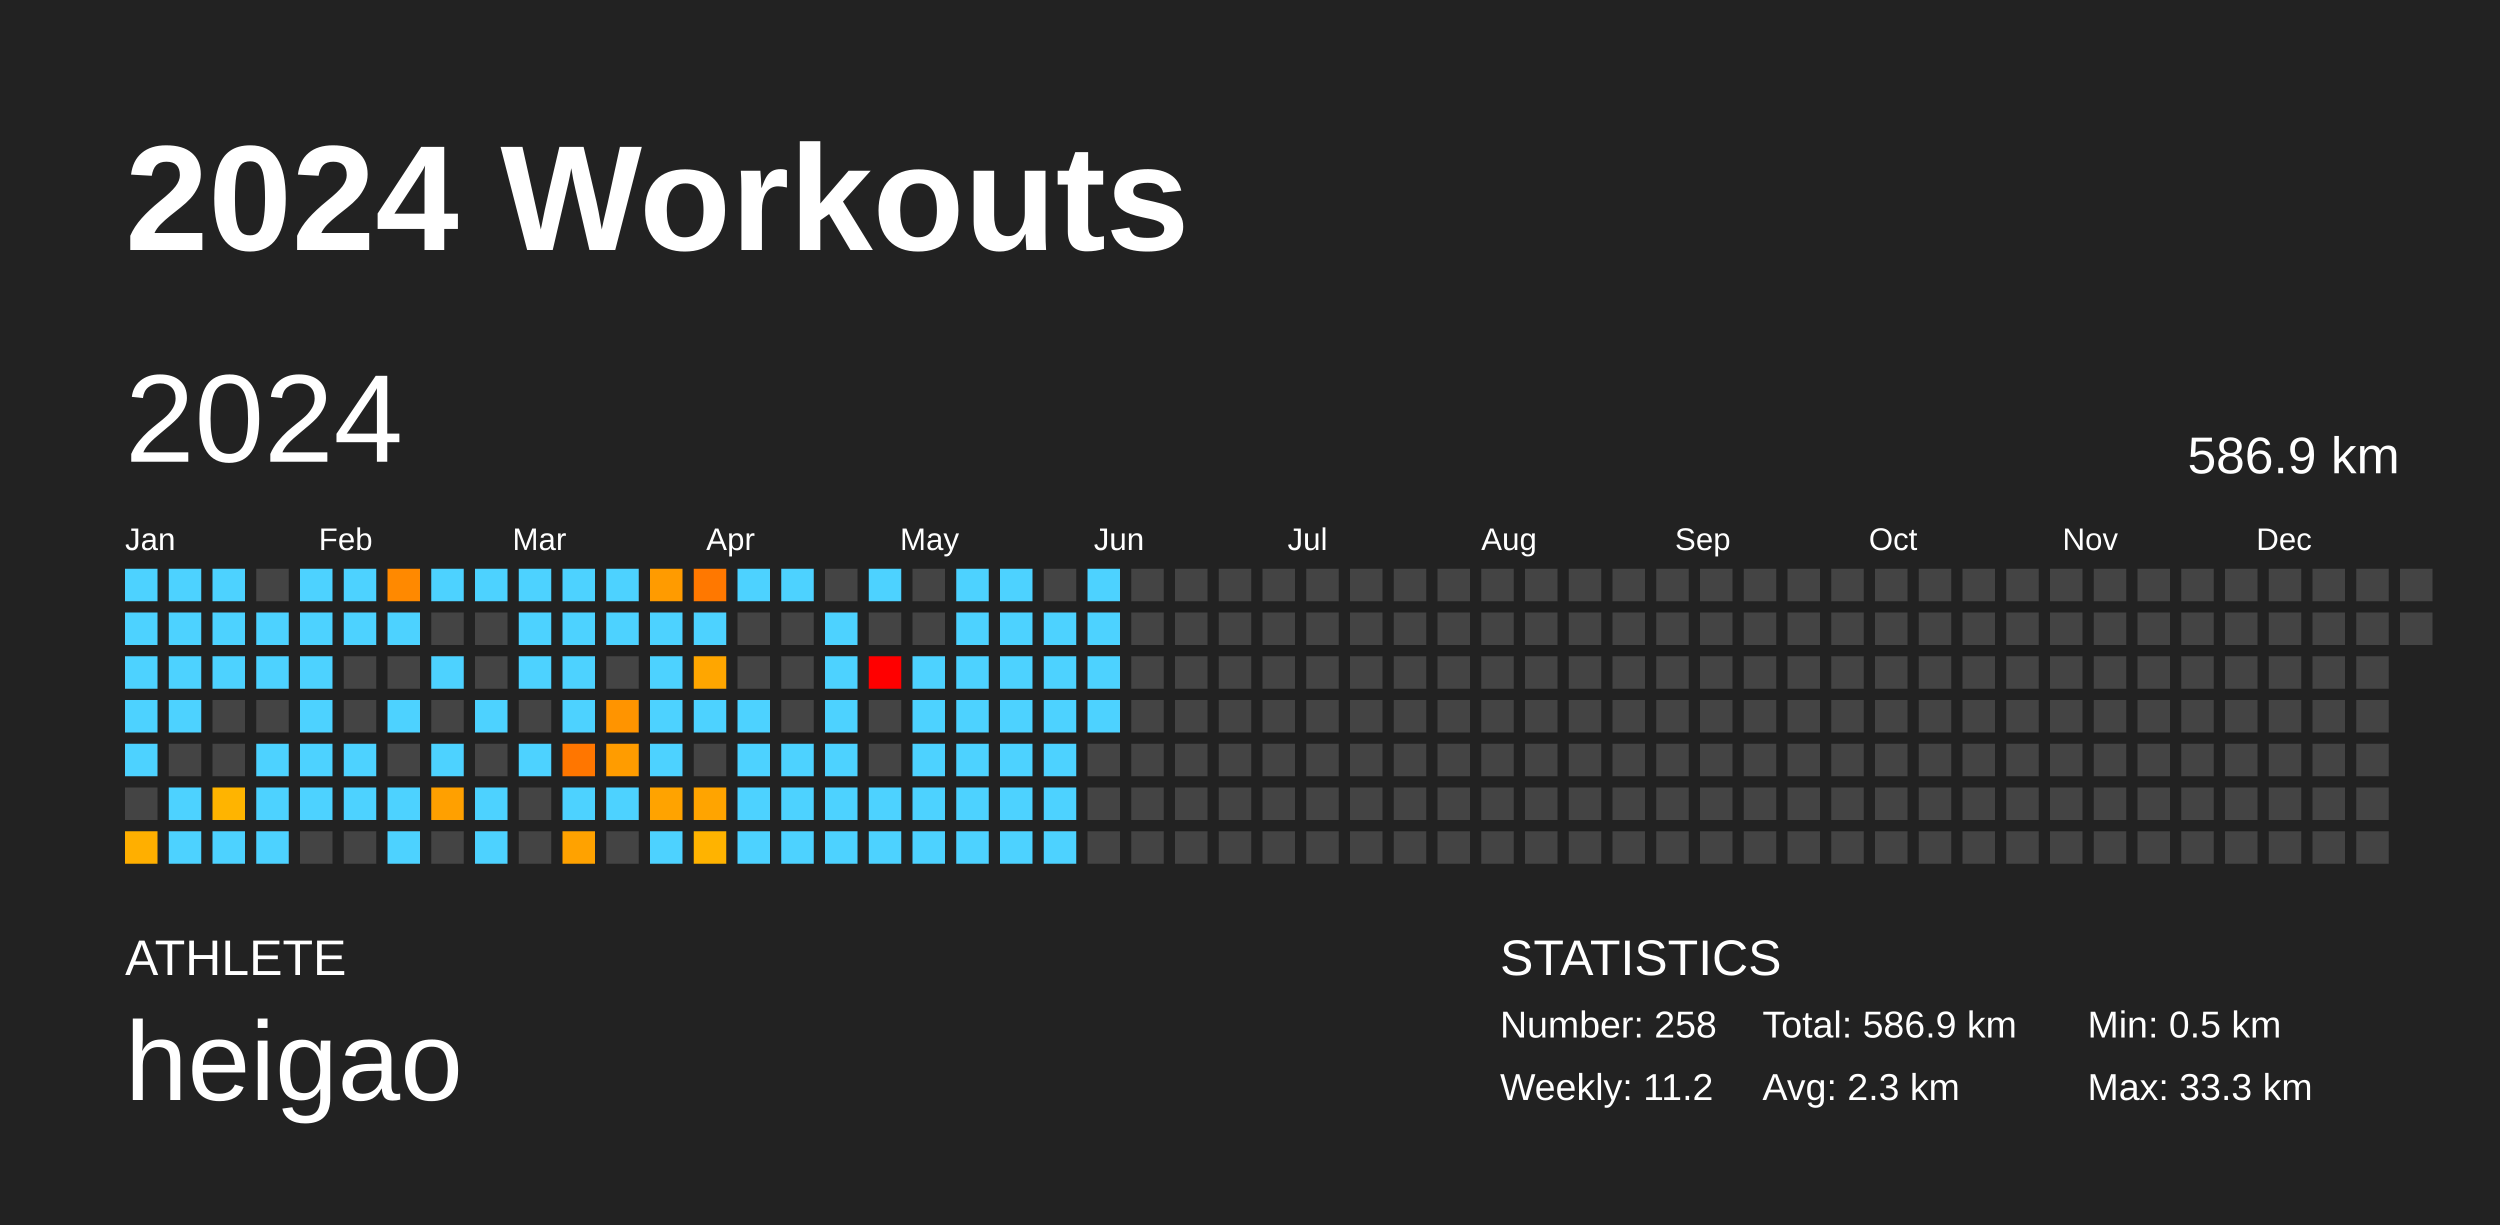
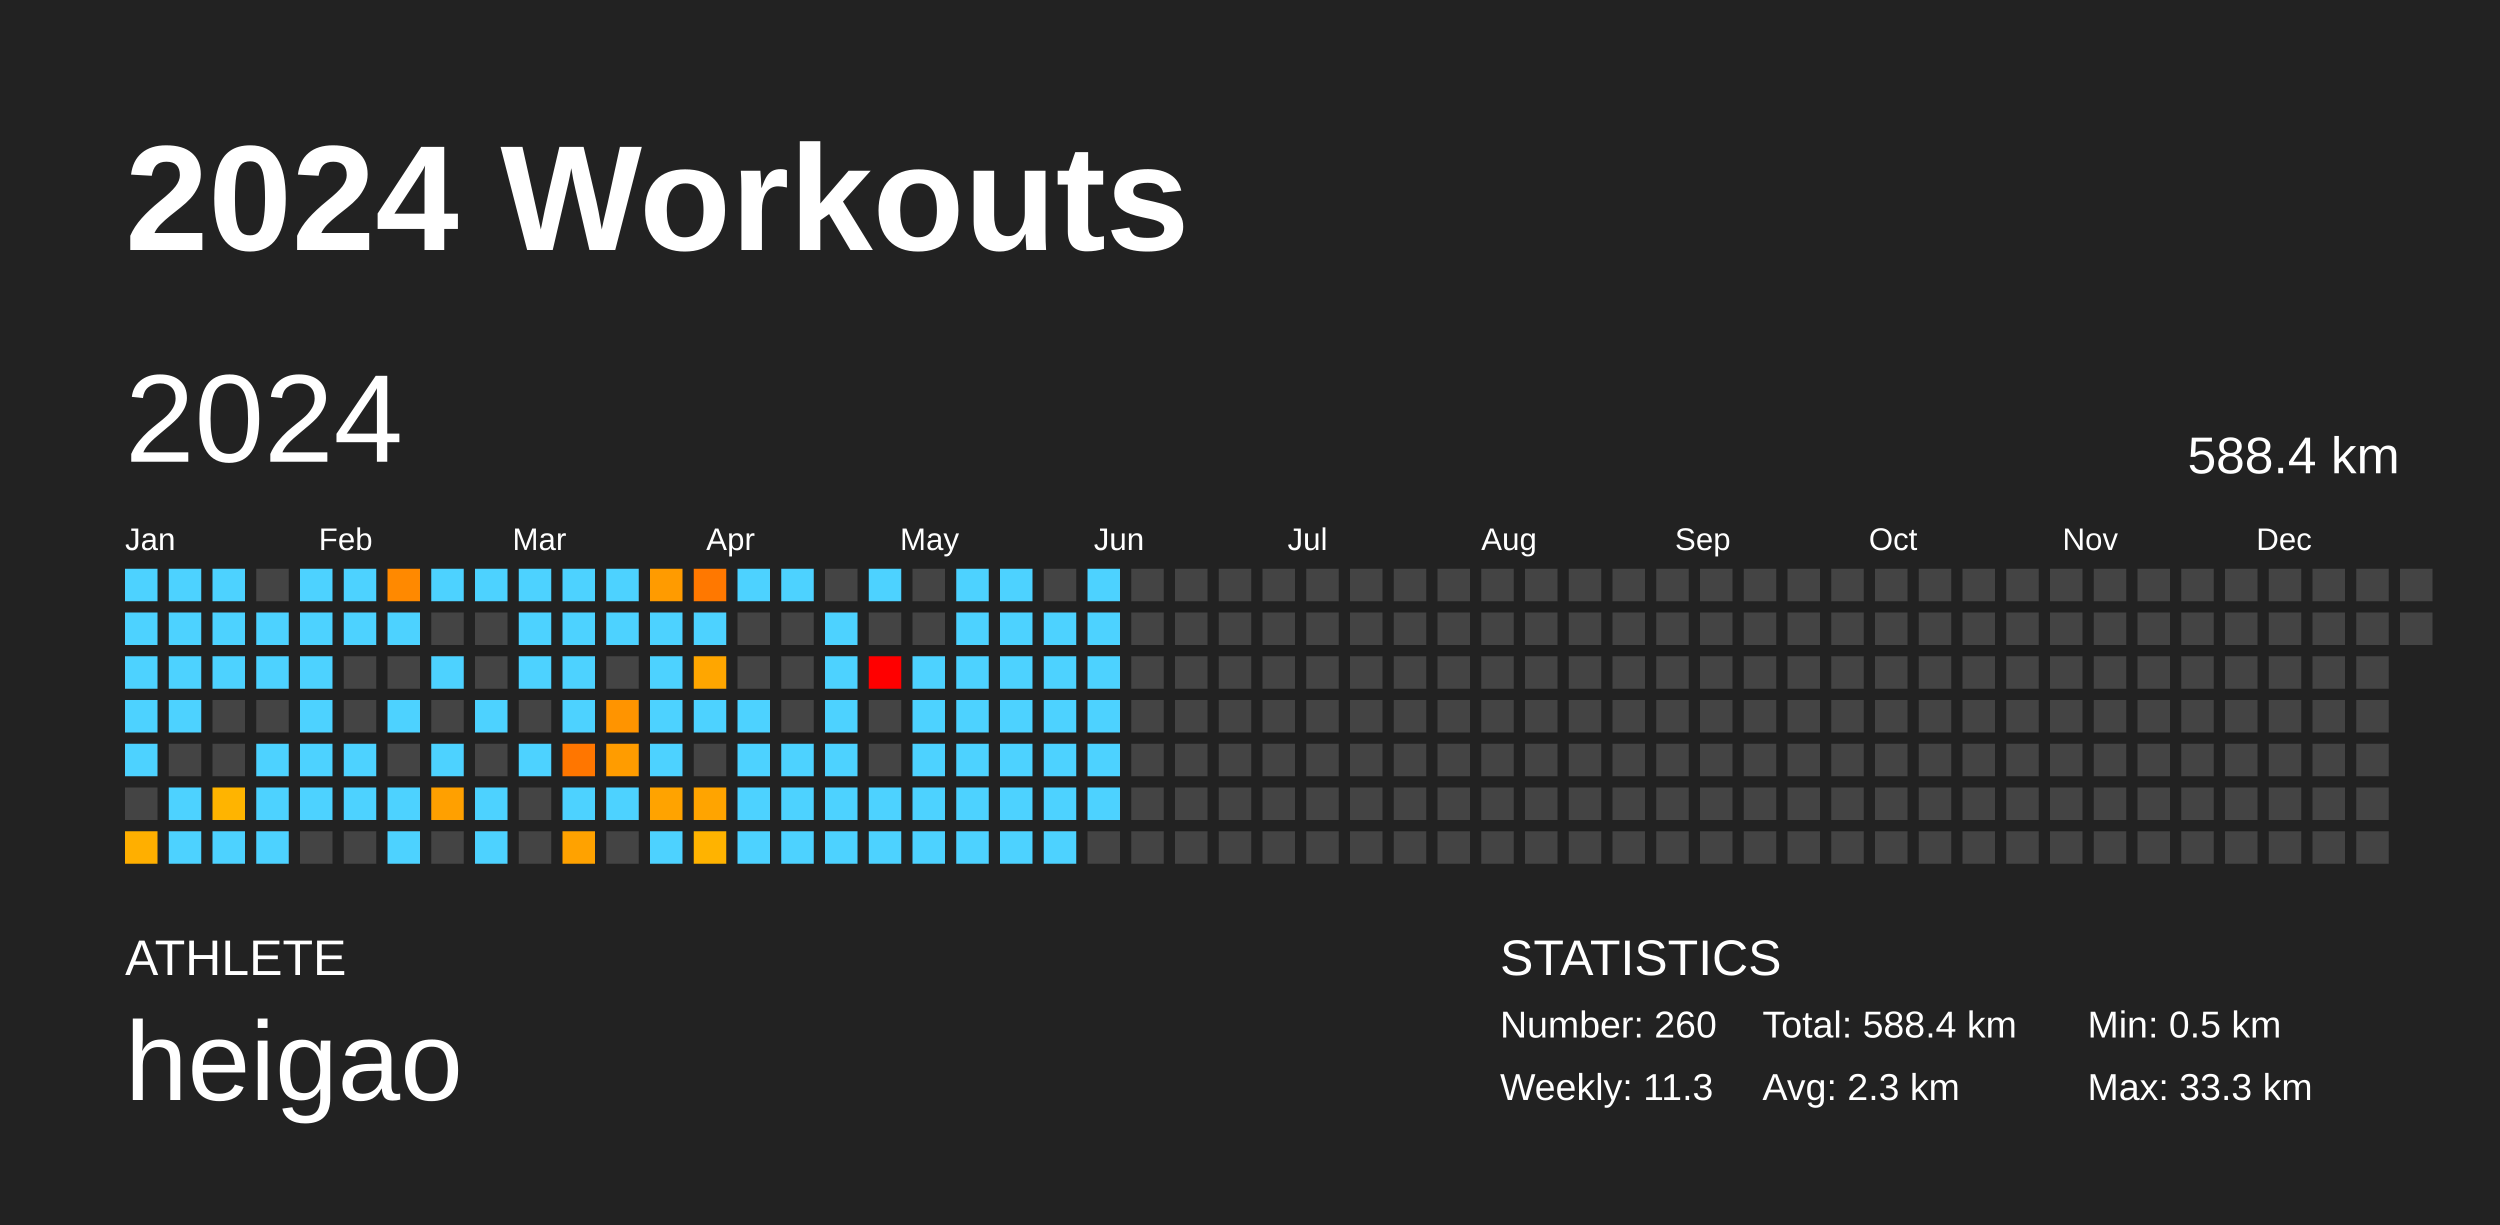
<svg xmlns="http://www.w3.org/2000/svg" baseProfile="full" height="98mm" version="1.1" viewBox="0,0,200,98" width="200mm">
  <defs />
  <rect fill="#222222" height="98" width="200" x="0" y="0" />
  <text fill="#FFFFFF" style="font-size:12px; font-family:Arial; font-weight:bold;" x="10" y="20">2024 Workouts</text>
  <text fill="#FFFFFF" style="font-size:4px; font-family:Arial" x="10" y="78">ATHLETE</text>
  <text fill="#FFFFFF" style="font-size:9px; font-family:Arial" x="10" y="88">heigao</text>
  <text fill="#FFFFFF" style="font-size:4px; font-family:Arial" x="120" y="78">STATISTICS</text>
-   <text fill="#FFFFFF" style="font-size:3px; font-family:Arial" x="120" y="83">Number: 258</text>
-   <text fill="#FFFFFF" style="font-size:3px; font-family:Arial" x="120" y="88">Weekly: 11.2</text>
-   <text fill="#FFFFFF" style="font-size:3px; font-family:Arial" x="141" y="83">Total: 586.9 km</text>
+   <text fill="#FFFFFF" style="font-size:3px; font-family:Arial" x="120" y="83">Number: 260</text>
+   <text fill="#FFFFFF" style="font-size:3px; font-family:Arial" x="120" y="88">Weekly: 11.3</text>
+   <text fill="#FFFFFF" style="font-size:3px; font-family:Arial" x="141" y="83">Total: 588.4 km</text>
  <text fill="#FFFFFF" style="font-size:3px; font-family:Arial" x="141" y="88">Avg: 2.3 km</text>
  <text fill="#FFFFFF" style="font-size:3px; font-family:Arial" x="167" y="83">Min: 0.5 km</text>
  <text fill="#FFFFFF" style="font-size:3px; font-family:Arial" x="167" y="88">Max: 33.3 km</text>
  <text dominant-baseline="hanging" fill="#FFFFFF" style="font-size:10.0px; font-family:Arial;" x="10" y="30">2024</text>
-   <text dominant-baseline="hanging" fill="#FFFFFF" style="font-size:4.125px; font-family:Arial;" x="175" y="35">586.9 km</text>
+   <text dominant-baseline="hanging" fill="#FFFFFF" style="font-size:4.125px; font-family:Arial;" x="175" y="35">588.4 km</text>
  <text fill="#FFFFFF" style="font-size:2.5px; font-family:Arial" x="10.0" y="44">Jan</text>
  <text fill="#FFFFFF" style="font-size:2.5px; font-family:Arial" x="25.5" y="44">Feb</text>
  <text fill="#FFFFFF" style="font-size:2.5px; font-family:Arial" x="41.0" y="44">Mar</text>
  <text fill="#FFFFFF" style="font-size:2.5px; font-family:Arial" x="56.5" y="44">Apr</text>
  <text fill="#FFFFFF" style="font-size:2.5px; font-family:Arial" x="72.0" y="44">May</text>
  <text fill="#FFFFFF" style="font-size:2.5px; font-family:Arial" x="87.5" y="44">Jun</text>
  <text fill="#FFFFFF" style="font-size:2.5px; font-family:Arial" x="103.0" y="44">Jul</text>
  <text fill="#FFFFFF" style="font-size:2.5px; font-family:Arial" x="118.5" y="44">Aug</text>
  <text fill="#FFFFFF" style="font-size:2.5px; font-family:Arial" x="134.0" y="44">Sep</text>
  <text fill="#FFFFFF" style="font-size:2.5px; font-family:Arial" x="149.5" y="44">Oct</text>
  <text fill="#FFFFFF" style="font-size:2.5px; font-family:Arial" x="165.0" y="44">Nov</text>
  <text fill="#FFFFFF" style="font-size:2.5px; font-family:Arial" x="180.5" y="44">Dec</text>
  <rect fill="#4dd2ff" height="2.6" width="2.6" x="10.0" y="45.5" />
  <rect fill="#4dd2ff" height="2.6" width="2.6" x="10.0" y="49.0" />
  <rect fill="#4dd2ff" height="2.6" width="2.6" x="10.0" y="52.5" />
  <rect fill="#4dd2ff" height="2.6" width="2.6" x="10.0" y="56.0" />
  <rect fill="#4dd2ff" height="2.6" width="2.6" x="10.0" y="59.5" />
  <rect fill="#444444" height="2.6" width="2.6" x="10.0" y="63.0" />
  <rect fill="#ffaf00" height="2.6" width="2.6" x="10.0" y="66.5" />
  <rect fill="#4dd2ff" height="2.6" width="2.6" x="13.5" y="45.5" />
  <rect fill="#4dd2ff" height="2.6" width="2.6" x="13.5" y="49.0" />
  <rect fill="#4dd2ff" height="2.6" width="2.6" x="13.5" y="52.5" />
  <rect fill="#4dd2ff" height="2.6" width="2.6" x="13.5" y="56.0" />
  <rect fill="#444444" height="2.6" width="2.6" x="13.5" y="59.5" />
  <rect fill="#4dd2ff" height="2.6" width="2.6" x="13.5" y="63.0" />
  <rect fill="#4dd2ff" height="2.6" width="2.6" x="13.5" y="66.5" />
  <rect fill="#4dd2ff" height="2.6" width="2.6" x="17.0" y="45.5" />
  <rect fill="#4dd2ff" height="2.6" width="2.6" x="17.0" y="49.0" />
  <rect fill="#4dd2ff" height="2.6" width="2.6" x="17.0" y="52.5" />
  <rect fill="#444444" height="2.6" width="2.6" x="17.0" y="56.0" />
  <rect fill="#444444" height="2.6" width="2.6" x="17.0" y="59.5" />
  <rect fill="#ffb400" height="2.6" width="2.6" x="17.0" y="63.0" />
  <rect fill="#4dd2ff" height="2.6" width="2.6" x="17.0" y="66.5" />
  <rect fill="#444444" height="2.6" width="2.6" x="20.5" y="45.5" />
  <rect fill="#4dd2ff" height="2.6" width="2.6" x="20.5" y="49.0" />
  <rect fill="#4dd2ff" height="2.6" width="2.6" x="20.5" y="52.5" />
  <rect fill="#444444" height="2.6" width="2.6" x="20.5" y="56.0" />
  <rect fill="#4dd2ff" height="2.6" width="2.6" x="20.5" y="59.5" />
  <rect fill="#4dd2ff" height="2.6" width="2.6" x="20.5" y="63.0" />
  <rect fill="#4dd2ff" height="2.6" width="2.6" x="20.5" y="66.5" />
  <rect fill="#4dd2ff" height="2.6" width="2.6" x="24.0" y="45.5" />
  <rect fill="#4dd2ff" height="2.6" width="2.6" x="24.0" y="49.0" />
  <rect fill="#4dd2ff" height="2.6" width="2.6" x="24.0" y="52.5" />
  <rect fill="#4dd2ff" height="2.6" width="2.6" x="24.0" y="56.0" />
  <rect fill="#4dd2ff" height="2.6" width="2.6" x="24.0" y="59.5" />
  <rect fill="#4dd2ff" height="2.6" width="2.6" x="24.0" y="63.0" />
  <rect fill="#444444" height="2.6" width="2.6" x="24.0" y="66.5" />
  <rect fill="#4dd2ff" height="2.6" width="2.6" x="27.5" y="45.5" />
  <rect fill="#4dd2ff" height="2.6" width="2.6" x="27.5" y="49.0" />
  <rect fill="#444444" height="2.6" width="2.6" x="27.5" y="52.5" />
  <rect fill="#444444" height="2.6" width="2.6" x="27.5" y="56.0" />
  <rect fill="#4dd2ff" height="2.6" width="2.6" x="27.5" y="59.5" />
  <rect fill="#4dd2ff" height="2.6" width="2.6" x="27.5" y="63.0" />
  <rect fill="#444444" height="2.6" width="2.6" x="27.5" y="66.5" />
  <rect fill="#ff8900" height="2.6" width="2.6" x="31.0" y="45.5" />
  <rect fill="#4dd2ff" height="2.6" width="2.6" x="31.0" y="49.0" />
  <rect fill="#444444" height="2.6" width="2.6" x="31.0" y="52.5" />
  <rect fill="#4dd2ff" height="2.6" width="2.6" x="31.0" y="56.0" />
  <rect fill="#444444" height="2.6" width="2.6" x="31.0" y="59.5" />
  <rect fill="#4dd2ff" height="2.6" width="2.6" x="31.0" y="63.0" />
  <rect fill="#4dd2ff" height="2.6" width="2.6" x="31.0" y="66.5" />
  <rect fill="#4dd2ff" height="2.6" width="2.6" x="34.5" y="45.5" />
  <rect fill="#444444" height="2.6" width="2.6" x="34.5" y="49.0" />
  <rect fill="#4dd2ff" height="2.6" width="2.6" x="34.5" y="52.5" />
  <rect fill="#444444" height="2.6" width="2.6" x="34.5" y="56.0" />
  <rect fill="#4dd2ff" height="2.6" width="2.6" x="34.5" y="59.5" />
  <rect fill="#ffa000" height="2.6" width="2.6" x="34.5" y="63.0" />
  <rect fill="#444444" height="2.6" width="2.6" x="34.5" y="66.5" />
  <rect fill="#4dd2ff" height="2.6" width="2.6" x="38.0" y="45.5" />
  <rect fill="#444444" height="2.6" width="2.6" x="38.0" y="49.0" />
  <rect fill="#444444" height="2.6" width="2.6" x="38.0" y="52.5" />
  <rect fill="#4dd2ff" height="2.6" width="2.6" x="38.0" y="56.0" />
  <rect fill="#444444" height="2.6" width="2.6" x="38.0" y="59.5" />
  <rect fill="#4dd2ff" height="2.6" width="2.6" x="38.0" y="63.0" />
  <rect fill="#4dd2ff" height="2.6" width="2.6" x="38.0" y="66.5" />
  <rect fill="#4dd2ff" height="2.6" width="2.6" x="41.5" y="45.5" />
  <rect fill="#4dd2ff" height="2.6" width="2.6" x="41.5" y="49.0" />
  <rect fill="#4dd2ff" height="2.6" width="2.6" x="41.5" y="52.5" />
  <rect fill="#444444" height="2.6" width="2.6" x="41.5" y="56.0" />
  <rect fill="#4dd2ff" height="2.6" width="2.6" x="41.5" y="59.5" />
  <rect fill="#444444" height="2.6" width="2.6" x="41.5" y="63.0" />
  <rect fill="#444444" height="2.6" width="2.6" x="41.5" y="66.5" />
  <rect fill="#4dd2ff" height="2.6" width="2.6" x="45.0" y="45.5" />
  <rect fill="#4dd2ff" height="2.6" width="2.6" x="45.0" y="49.0" />
  <rect fill="#4dd2ff" height="2.6" width="2.6" x="45.0" y="52.5" />
  <rect fill="#4dd2ff" height="2.6" width="2.6" x="45.0" y="56.0" />
  <rect fill="#ff7600" height="2.6" width="2.6" x="45.0" y="59.5" />
  <rect fill="#4dd2ff" height="2.6" width="2.6" x="45.0" y="63.0" />
  <rect fill="#ffa200" height="2.6" width="2.6" x="45.0" y="66.5" />
  <rect fill="#4dd2ff" height="2.6" width="2.6" x="48.5" y="45.5" />
  <rect fill="#4dd2ff" height="2.6" width="2.6" x="48.5" y="49.0" />
  <rect fill="#444444" height="2.6" width="2.6" x="48.5" y="52.5" />
  <rect fill="#ff9400" height="2.6" width="2.6" x="48.5" y="56.0" />
  <rect fill="#ff9c00" height="2.6" width="2.6" x="48.5" y="59.5" />
  <rect fill="#4dd2ff" height="2.6" width="2.6" x="48.5" y="63.0" />
  <rect fill="#444444" height="2.6" width="2.6" x="48.5" y="66.5" />
  <rect fill="#ff9b00" height="2.6" width="2.6" x="52.0" y="45.5" />
  <rect fill="#4dd2ff" height="2.6" width="2.6" x="52.0" y="49.0" />
  <rect fill="#4dd2ff" height="2.6" width="2.6" x="52.0" y="52.5" />
  <rect fill="#4dd2ff" height="2.6" width="2.6" x="52.0" y="56.0" />
  <rect fill="#4dd2ff" height="2.6" width="2.6" x="52.0" y="59.5" />
  <rect fill="#ffa300" height="2.6" width="2.6" x="52.0" y="63.0" />
  <rect fill="#4dd2ff" height="2.6" width="2.6" x="52.0" y="66.5" />
  <rect fill="#ff7800" height="2.6" width="2.6" x="55.5" y="45.5" />
  <rect fill="#4dd2ff" height="2.6" width="2.6" x="55.5" y="49.0" />
  <rect fill="#ffa600" height="2.6" width="2.6" x="55.5" y="52.5" />
  <rect fill="#4dd2ff" height="2.6" width="2.6" x="55.5" y="56.0" />
  <rect fill="#444444" height="2.6" width="2.6" x="55.5" y="59.5" />
  <rect fill="#ffa400" height="2.6" width="2.6" x="55.5" y="63.0" />
  <rect fill="#ffb300" height="2.6" width="2.6" x="55.5" y="66.5" />
  <rect fill="#4dd2ff" height="2.6" width="2.6" x="59.0" y="45.5" />
  <rect fill="#444444" height="2.6" width="2.6" x="59.0" y="49.0" />
  <rect fill="#444444" height="2.6" width="2.6" x="59.0" y="52.5" />
  <rect fill="#4dd2ff" height="2.6" width="2.6" x="59.0" y="56.0" />
  <rect fill="#4dd2ff" height="2.6" width="2.6" x="59.0" y="59.5" />
  <rect fill="#4dd2ff" height="2.6" width="2.6" x="59.0" y="63.0" />
  <rect fill="#4dd2ff" height="2.6" width="2.6" x="59.0" y="66.5" />
  <rect fill="#4dd2ff" height="2.6" width="2.6" x="62.5" y="45.5" />
  <rect fill="#444444" height="2.6" width="2.6" x="62.5" y="49.0" />
  <rect fill="#444444" height="2.6" width="2.6" x="62.5" y="52.5" />
  <rect fill="#444444" height="2.6" width="2.6" x="62.5" y="56.0" />
  <rect fill="#4dd2ff" height="2.6" width="2.6" x="62.5" y="59.5" />
  <rect fill="#4dd2ff" height="2.6" width="2.6" x="62.5" y="63.0" />
  <rect fill="#4dd2ff" height="2.6" width="2.6" x="62.5" y="66.5" />
  <rect fill="#444444" height="2.6" width="2.6" x="66.0" y="45.5" />
  <rect fill="#4dd2ff" height="2.6" width="2.6" x="66.0" y="49.0" />
  <rect fill="#4dd2ff" height="2.6" width="2.6" x="66.0" y="52.5" />
  <rect fill="#4dd2ff" height="2.6" width="2.6" x="66.0" y="56.0" />
  <rect fill="#4dd2ff" height="2.6" width="2.6" x="66.0" y="59.5" />
  <rect fill="#4dd2ff" height="2.6" width="2.6" x="66.0" y="63.0" />
  <rect fill="#4dd2ff" height="2.6" width="2.6" x="66.0" y="66.5" />
  <rect fill="#4dd2ff" height="2.6" width="2.6" x="69.5" y="45.5" />
  <rect fill="#444444" height="2.6" width="2.6" x="69.5" y="49.0" />
  <rect fill="red" height="2.6" width="2.6" x="69.5" y="52.5" />
  <rect fill="#444444" height="2.6" width="2.6" x="69.5" y="56.0" />
  <rect fill="#444444" height="2.6" width="2.6" x="69.5" y="59.5" />
  <rect fill="#4dd2ff" height="2.6" width="2.6" x="69.5" y="63.0" />
  <rect fill="#4dd2ff" height="2.6" width="2.6" x="69.5" y="66.5" />
  <rect fill="#444444" height="2.6" width="2.6" x="73.0" y="45.5" />
  <rect fill="#444444" height="2.6" width="2.6" x="73.0" y="49.0" />
  <rect fill="#4dd2ff" height="2.6" width="2.6" x="73.0" y="52.5" />
  <rect fill="#4dd2ff" height="2.6" width="2.6" x="73.0" y="56.0" />
  <rect fill="#4dd2ff" height="2.6" width="2.6" x="73.0" y="59.5" />
  <rect fill="#4dd2ff" height="2.6" width="2.6" x="73.0" y="63.0" />
  <rect fill="#4dd2ff" height="2.6" width="2.6" x="73.0" y="66.5" />
  <rect fill="#4dd2ff" height="2.6" width="2.6" x="76.5" y="45.5" />
  <rect fill="#4dd2ff" height="2.6" width="2.6" x="76.5" y="49.0" />
  <rect fill="#4dd2ff" height="2.6" width="2.6" x="76.5" y="52.5" />
  <rect fill="#4dd2ff" height="2.6" width="2.6" x="76.5" y="56.0" />
  <rect fill="#4dd2ff" height="2.6" width="2.6" x="76.5" y="59.5" />
  <rect fill="#4dd2ff" height="2.6" width="2.6" x="76.5" y="63.0" />
  <rect fill="#4dd2ff" height="2.6" width="2.6" x="76.5" y="66.5" />
  <rect fill="#4dd2ff" height="2.6" width="2.6" x="80.0" y="45.5" />
  <rect fill="#4dd2ff" height="2.6" width="2.6" x="80.0" y="49.0" />
  <rect fill="#4dd2ff" height="2.6" width="2.6" x="80.0" y="52.5" />
  <rect fill="#4dd2ff" height="2.6" width="2.6" x="80.0" y="56.0" />
  <rect fill="#4dd2ff" height="2.6" width="2.6" x="80.0" y="59.5" />
  <rect fill="#4dd2ff" height="2.6" width="2.6" x="80.0" y="63.0" />
  <rect fill="#4dd2ff" height="2.6" width="2.6" x="80.0" y="66.5" />
  <rect fill="#444444" height="2.6" width="2.6" x="83.5" y="45.5" />
  <rect fill="#4dd2ff" height="2.6" width="2.6" x="83.5" y="49.0" />
  <rect fill="#4dd2ff" height="2.6" width="2.6" x="83.5" y="52.5" />
  <rect fill="#4dd2ff" height="2.6" width="2.6" x="83.5" y="56.0" />
  <rect fill="#4dd2ff" height="2.6" width="2.6" x="83.5" y="59.5" />
  <rect fill="#4dd2ff" height="2.6" width="2.6" x="83.5" y="63.0" />
  <rect fill="#4dd2ff" height="2.6" width="2.6" x="83.5" y="66.5" />
  <rect fill="#4dd2ff" height="2.6" width="2.6" x="87.0" y="45.5" />
  <rect fill="#4dd2ff" height="2.6" width="2.6" x="87.0" y="49.0" />
  <rect fill="#4dd2ff" height="2.6" width="2.6" x="87.0" y="52.5" />
  <rect fill="#4dd2ff" height="2.6" width="2.6" x="87.0" y="56.0" />
-   <rect fill="#444444" height="2.6" width="2.6" x="87.0" y="59.5" />
-   <rect fill="#444444" height="2.6" width="2.6" x="87.0" y="63.0" />
+   <rect fill="#4dd2ff" height="2.6" width="2.6" x="87.0" y="59.5" />
+   <rect fill="#4dd2ff" height="2.6" width="2.6" x="87.0" y="63.0" />
  <rect fill="#444444" height="2.6" width="2.6" x="87.0" y="66.5" />
  <rect fill="#444444" height="2.6" width="2.6" x="90.5" y="45.5" />
  <rect fill="#444444" height="2.6" width="2.6" x="90.5" y="49.0" />
  <rect fill="#444444" height="2.6" width="2.6" x="90.5" y="52.5" />
  <rect fill="#444444" height="2.6" width="2.6" x="90.5" y="56.0" />
  <rect fill="#444444" height="2.6" width="2.6" x="90.5" y="59.5" />
  <rect fill="#444444" height="2.6" width="2.6" x="90.5" y="63.0" />
  <rect fill="#444444" height="2.6" width="2.6" x="90.5" y="66.5" />
  <rect fill="#444444" height="2.6" width="2.6" x="94.0" y="45.5" />
  <rect fill="#444444" height="2.6" width="2.6" x="94.0" y="49.0" />
  <rect fill="#444444" height="2.6" width="2.6" x="94.0" y="52.5" />
  <rect fill="#444444" height="2.6" width="2.6" x="94.0" y="56.0" />
  <rect fill="#444444" height="2.6" width="2.6" x="94.0" y="59.5" />
  <rect fill="#444444" height="2.6" width="2.6" x="94.0" y="63.0" />
  <rect fill="#444444" height="2.6" width="2.6" x="94.0" y="66.5" />
  <rect fill="#444444" height="2.6" width="2.6" x="97.5" y="45.5" />
  <rect fill="#444444" height="2.6" width="2.6" x="97.5" y="49.0" />
  <rect fill="#444444" height="2.6" width="2.6" x="97.5" y="52.5" />
  <rect fill="#444444" height="2.6" width="2.6" x="97.5" y="56.0" />
  <rect fill="#444444" height="2.6" width="2.6" x="97.5" y="59.5" />
  <rect fill="#444444" height="2.6" width="2.6" x="97.5" y="63.0" />
  <rect fill="#444444" height="2.6" width="2.6" x="97.5" y="66.5" />
  <rect fill="#444444" height="2.6" width="2.6" x="101.0" y="45.5" />
  <rect fill="#444444" height="2.6" width="2.6" x="101.0" y="49.0" />
  <rect fill="#444444" height="2.6" width="2.6" x="101.0" y="52.5" />
  <rect fill="#444444" height="2.6" width="2.6" x="101.0" y="56.0" />
  <rect fill="#444444" height="2.6" width="2.6" x="101.0" y="59.5" />
  <rect fill="#444444" height="2.6" width="2.6" x="101.0" y="63.0" />
  <rect fill="#444444" height="2.6" width="2.6" x="101.0" y="66.5" />
  <rect fill="#444444" height="2.6" width="2.6" x="104.5" y="45.5" />
  <rect fill="#444444" height="2.6" width="2.6" x="104.5" y="49.0" />
  <rect fill="#444444" height="2.6" width="2.6" x="104.5" y="52.5" />
  <rect fill="#444444" height="2.6" width="2.6" x="104.5" y="56.0" />
  <rect fill="#444444" height="2.6" width="2.6" x="104.5" y="59.5" />
  <rect fill="#444444" height="2.6" width="2.6" x="104.5" y="63.0" />
  <rect fill="#444444" height="2.6" width="2.6" x="104.5" y="66.5" />
  <rect fill="#444444" height="2.6" width="2.6" x="108.0" y="45.5" />
  <rect fill="#444444" height="2.6" width="2.6" x="108.0" y="49.0" />
  <rect fill="#444444" height="2.6" width="2.6" x="108.0" y="52.5" />
  <rect fill="#444444" height="2.6" width="2.6" x="108.0" y="56.0" />
  <rect fill="#444444" height="2.6" width="2.6" x="108.0" y="59.5" />
  <rect fill="#444444" height="2.6" width="2.6" x="108.0" y="63.0" />
  <rect fill="#444444" height="2.6" width="2.6" x="108.0" y="66.5" />
  <rect fill="#444444" height="2.6" width="2.6" x="111.5" y="45.5" />
  <rect fill="#444444" height="2.6" width="2.6" x="111.5" y="49.0" />
  <rect fill="#444444" height="2.6" width="2.6" x="111.5" y="52.5" />
  <rect fill="#444444" height="2.6" width="2.6" x="111.5" y="56.0" />
  <rect fill="#444444" height="2.6" width="2.6" x="111.5" y="59.5" />
  <rect fill="#444444" height="2.6" width="2.6" x="111.5" y="63.0" />
  <rect fill="#444444" height="2.6" width="2.6" x="111.5" y="66.5" />
  <rect fill="#444444" height="2.6" width="2.6" x="115.0" y="45.5" />
  <rect fill="#444444" height="2.6" width="2.6" x="115.0" y="49.0" />
  <rect fill="#444444" height="2.6" width="2.6" x="115.0" y="52.5" />
  <rect fill="#444444" height="2.6" width="2.6" x="115.0" y="56.0" />
  <rect fill="#444444" height="2.6" width="2.6" x="115.0" y="59.5" />
  <rect fill="#444444" height="2.6" width="2.6" x="115.0" y="63.0" />
  <rect fill="#444444" height="2.6" width="2.6" x="115.0" y="66.5" />
  <rect fill="#444444" height="2.6" width="2.6" x="118.5" y="45.5" />
  <rect fill="#444444" height="2.6" width="2.6" x="118.5" y="49.0" />
  <rect fill="#444444" height="2.6" width="2.6" x="118.5" y="52.5" />
  <rect fill="#444444" height="2.6" width="2.6" x="118.5" y="56.0" />
  <rect fill="#444444" height="2.6" width="2.6" x="118.5" y="59.5" />
  <rect fill="#444444" height="2.6" width="2.6" x="118.5" y="63.0" />
  <rect fill="#444444" height="2.6" width="2.6" x="118.5" y="66.5" />
  <rect fill="#444444" height="2.6" width="2.6" x="122.0" y="45.5" />
  <rect fill="#444444" height="2.6" width="2.6" x="122.0" y="49.0" />
  <rect fill="#444444" height="2.6" width="2.6" x="122.0" y="52.5" />
  <rect fill="#444444" height="2.6" width="2.6" x="122.0" y="56.0" />
  <rect fill="#444444" height="2.6" width="2.6" x="122.0" y="59.5" />
  <rect fill="#444444" height="2.6" width="2.6" x="122.0" y="63.0" />
  <rect fill="#444444" height="2.6" width="2.6" x="122.0" y="66.5" />
  <rect fill="#444444" height="2.6" width="2.6" x="125.5" y="45.5" />
  <rect fill="#444444" height="2.6" width="2.6" x="125.5" y="49.0" />
  <rect fill="#444444" height="2.6" width="2.6" x="125.5" y="52.5" />
  <rect fill="#444444" height="2.6" width="2.6" x="125.5" y="56.0" />
  <rect fill="#444444" height="2.6" width="2.6" x="125.5" y="59.5" />
  <rect fill="#444444" height="2.6" width="2.6" x="125.5" y="63.0" />
  <rect fill="#444444" height="2.6" width="2.6" x="125.5" y="66.5" />
  <rect fill="#444444" height="2.6" width="2.6" x="129.0" y="45.5" />
  <rect fill="#444444" height="2.6" width="2.6" x="129.0" y="49.0" />
  <rect fill="#444444" height="2.6" width="2.6" x="129.0" y="52.5" />
  <rect fill="#444444" height="2.6" width="2.6" x="129.0" y="56.0" />
  <rect fill="#444444" height="2.6" width="2.6" x="129.0" y="59.5" />
  <rect fill="#444444" height="2.6" width="2.6" x="129.0" y="63.0" />
  <rect fill="#444444" height="2.6" width="2.6" x="129.0" y="66.5" />
  <rect fill="#444444" height="2.6" width="2.6" x="132.5" y="45.5" />
  <rect fill="#444444" height="2.6" width="2.6" x="132.5" y="49.0" />
  <rect fill="#444444" height="2.6" width="2.6" x="132.5" y="52.5" />
  <rect fill="#444444" height="2.6" width="2.6" x="132.5" y="56.0" />
  <rect fill="#444444" height="2.6" width="2.6" x="132.5" y="59.5" />
  <rect fill="#444444" height="2.6" width="2.6" x="132.5" y="63.0" />
  <rect fill="#444444" height="2.6" width="2.6" x="132.5" y="66.5" />
  <rect fill="#444444" height="2.6" width="2.6" x="136.0" y="45.5" />
  <rect fill="#444444" height="2.6" width="2.6" x="136.0" y="49.0" />
  <rect fill="#444444" height="2.6" width="2.6" x="136.0" y="52.5" />
  <rect fill="#444444" height="2.6" width="2.6" x="136.0" y="56.0" />
  <rect fill="#444444" height="2.6" width="2.6" x="136.0" y="59.5" />
  <rect fill="#444444" height="2.6" width="2.6" x="136.0" y="63.0" />
  <rect fill="#444444" height="2.6" width="2.6" x="136.0" y="66.5" />
  <rect fill="#444444" height="2.6" width="2.6" x="139.5" y="45.5" />
  <rect fill="#444444" height="2.6" width="2.6" x="139.5" y="49.0" />
  <rect fill="#444444" height="2.6" width="2.6" x="139.5" y="52.5" />
  <rect fill="#444444" height="2.6" width="2.6" x="139.5" y="56.0" />
  <rect fill="#444444" height="2.6" width="2.6" x="139.5" y="59.5" />
  <rect fill="#444444" height="2.6" width="2.6" x="139.5" y="63.0" />
  <rect fill="#444444" height="2.6" width="2.6" x="139.5" y="66.5" />
  <rect fill="#444444" height="2.6" width="2.6" x="143.0" y="45.5" />
  <rect fill="#444444" height="2.6" width="2.6" x="143.0" y="49.0" />
  <rect fill="#444444" height="2.6" width="2.6" x="143.0" y="52.5" />
  <rect fill="#444444" height="2.6" width="2.6" x="143.0" y="56.0" />
  <rect fill="#444444" height="2.6" width="2.6" x="143.0" y="59.5" />
  <rect fill="#444444" height="2.6" width="2.6" x="143.0" y="63.0" />
  <rect fill="#444444" height="2.6" width="2.6" x="143.0" y="66.5" />
  <rect fill="#444444" height="2.6" width="2.6" x="146.5" y="45.5" />
  <rect fill="#444444" height="2.6" width="2.6" x="146.5" y="49.0" />
  <rect fill="#444444" height="2.6" width="2.6" x="146.5" y="52.5" />
  <rect fill="#444444" height="2.6" width="2.6" x="146.5" y="56.0" />
  <rect fill="#444444" height="2.6" width="2.6" x="146.5" y="59.5" />
  <rect fill="#444444" height="2.6" width="2.6" x="146.5" y="63.0" />
  <rect fill="#444444" height="2.6" width="2.6" x="146.5" y="66.5" />
  <rect fill="#444444" height="2.6" width="2.6" x="150.0" y="45.5" />
  <rect fill="#444444" height="2.6" width="2.6" x="150.0" y="49.0" />
  <rect fill="#444444" height="2.6" width="2.6" x="150.0" y="52.5" />
  <rect fill="#444444" height="2.6" width="2.6" x="150.0" y="56.0" />
  <rect fill="#444444" height="2.6" width="2.6" x="150.0" y="59.5" />
  <rect fill="#444444" height="2.6" width="2.6" x="150.0" y="63.0" />
  <rect fill="#444444" height="2.6" width="2.6" x="150.0" y="66.5" />
  <rect fill="#444444" height="2.6" width="2.6" x="153.5" y="45.5" />
  <rect fill="#444444" height="2.6" width="2.6" x="153.5" y="49.0" />
  <rect fill="#444444" height="2.6" width="2.6" x="153.5" y="52.5" />
  <rect fill="#444444" height="2.6" width="2.6" x="153.5" y="56.0" />
  <rect fill="#444444" height="2.6" width="2.6" x="153.5" y="59.5" />
  <rect fill="#444444" height="2.6" width="2.6" x="153.5" y="63.0" />
  <rect fill="#444444" height="2.6" width="2.6" x="153.5" y="66.5" />
  <rect fill="#444444" height="2.6" width="2.6" x="157.0" y="45.5" />
  <rect fill="#444444" height="2.6" width="2.6" x="157.0" y="49.0" />
  <rect fill="#444444" height="2.6" width="2.6" x="157.0" y="52.5" />
  <rect fill="#444444" height="2.6" width="2.6" x="157.0" y="56.0" />
  <rect fill="#444444" height="2.6" width="2.6" x="157.0" y="59.5" />
  <rect fill="#444444" height="2.6" width="2.6" x="157.0" y="63.0" />
  <rect fill="#444444" height="2.6" width="2.6" x="157.0" y="66.5" />
  <rect fill="#444444" height="2.6" width="2.6" x="160.5" y="45.5" />
  <rect fill="#444444" height="2.6" width="2.6" x="160.5" y="49.0" />
  <rect fill="#444444" height="2.6" width="2.6" x="160.5" y="52.5" />
  <rect fill="#444444" height="2.6" width="2.6" x="160.5" y="56.0" />
  <rect fill="#444444" height="2.6" width="2.6" x="160.5" y="59.5" />
  <rect fill="#444444" height="2.6" width="2.6" x="160.5" y="63.0" />
  <rect fill="#444444" height="2.6" width="2.6" x="160.5" y="66.5" />
  <rect fill="#444444" height="2.6" width="2.6" x="164.0" y="45.5" />
  <rect fill="#444444" height="2.6" width="2.6" x="164.0" y="49.0" />
  <rect fill="#444444" height="2.6" width="2.6" x="164.0" y="52.5" />
  <rect fill="#444444" height="2.6" width="2.6" x="164.0" y="56.0" />
  <rect fill="#444444" height="2.6" width="2.6" x="164.0" y="59.5" />
  <rect fill="#444444" height="2.6" width="2.6" x="164.0" y="63.0" />
  <rect fill="#444444" height="2.6" width="2.6" x="164.0" y="66.5" />
  <rect fill="#444444" height="2.6" width="2.6" x="167.5" y="45.5" />
  <rect fill="#444444" height="2.6" width="2.6" x="167.5" y="49.0" />
  <rect fill="#444444" height="2.6" width="2.6" x="167.5" y="52.5" />
  <rect fill="#444444" height="2.6" width="2.6" x="167.5" y="56.0" />
  <rect fill="#444444" height="2.6" width="2.6" x="167.5" y="59.5" />
  <rect fill="#444444" height="2.6" width="2.6" x="167.5" y="63.0" />
  <rect fill="#444444" height="2.6" width="2.6" x="167.5" y="66.5" />
  <rect fill="#444444" height="2.6" width="2.6" x="171.0" y="45.5" />
  <rect fill="#444444" height="2.6" width="2.6" x="171.0" y="49.0" />
  <rect fill="#444444" height="2.6" width="2.6" x="171.0" y="52.5" />
  <rect fill="#444444" height="2.6" width="2.6" x="171.0" y="56.0" />
  <rect fill="#444444" height="2.6" width="2.6" x="171.0" y="59.5" />
  <rect fill="#444444" height="2.6" width="2.6" x="171.0" y="63.0" />
  <rect fill="#444444" height="2.6" width="2.6" x="171.0" y="66.5" />
  <rect fill="#444444" height="2.6" width="2.6" x="174.5" y="45.5" />
  <rect fill="#444444" height="2.6" width="2.6" x="174.5" y="49.0" />
  <rect fill="#444444" height="2.6" width="2.6" x="174.5" y="52.5" />
  <rect fill="#444444" height="2.6" width="2.6" x="174.5" y="56.0" />
  <rect fill="#444444" height="2.6" width="2.6" x="174.5" y="59.5" />
  <rect fill="#444444" height="2.6" width="2.6" x="174.5" y="63.0" />
  <rect fill="#444444" height="2.6" width="2.6" x="174.5" y="66.5" />
  <rect fill="#444444" height="2.6" width="2.6" x="178.0" y="45.5" />
  <rect fill="#444444" height="2.6" width="2.6" x="178.0" y="49.0" />
  <rect fill="#444444" height="2.6" width="2.6" x="178.0" y="52.5" />
  <rect fill="#444444" height="2.6" width="2.6" x="178.0" y="56.0" />
  <rect fill="#444444" height="2.6" width="2.6" x="178.0" y="59.5" />
  <rect fill="#444444" height="2.6" width="2.6" x="178.0" y="63.0" />
  <rect fill="#444444" height="2.6" width="2.6" x="178.0" y="66.5" />
  <rect fill="#444444" height="2.6" width="2.6" x="181.5" y="45.5" />
  <rect fill="#444444" height="2.6" width="2.6" x="181.5" y="49.0" />
  <rect fill="#444444" height="2.6" width="2.6" x="181.5" y="52.5" />
  <rect fill="#444444" height="2.6" width="2.6" x="181.5" y="56.0" />
  <rect fill="#444444" height="2.6" width="2.6" x="181.5" y="59.5" />
  <rect fill="#444444" height="2.6" width="2.6" x="181.5" y="63.0" />
  <rect fill="#444444" height="2.6" width="2.6" x="181.5" y="66.5" />
  <rect fill="#444444" height="2.6" width="2.6" x="185.0" y="45.5" />
  <rect fill="#444444" height="2.6" width="2.6" x="185.0" y="49.0" />
  <rect fill="#444444" height="2.6" width="2.6" x="185.0" y="52.5" />
  <rect fill="#444444" height="2.6" width="2.6" x="185.0" y="56.0" />
  <rect fill="#444444" height="2.6" width="2.6" x="185.0" y="59.5" />
  <rect fill="#444444" height="2.6" width="2.6" x="185.0" y="63.0" />
  <rect fill="#444444" height="2.6" width="2.6" x="185.0" y="66.5" />
  <rect fill="#444444" height="2.6" width="2.6" x="188.5" y="45.5" />
  <rect fill="#444444" height="2.6" width="2.6" x="188.5" y="49.0" />
  <rect fill="#444444" height="2.6" width="2.6" x="188.5" y="52.5" />
  <rect fill="#444444" height="2.6" width="2.6" x="188.5" y="56.0" />
  <rect fill="#444444" height="2.6" width="2.6" x="188.5" y="59.5" />
  <rect fill="#444444" height="2.6" width="2.6" x="188.5" y="63.0" />
  <rect fill="#444444" height="2.6" width="2.6" x="188.5" y="66.5" />
  <rect fill="#444444" height="2.6" width="2.6" x="192.0" y="45.5" />
  <rect fill="#444444" height="2.6" width="2.6" x="192.0" y="49.0" />
</svg>
